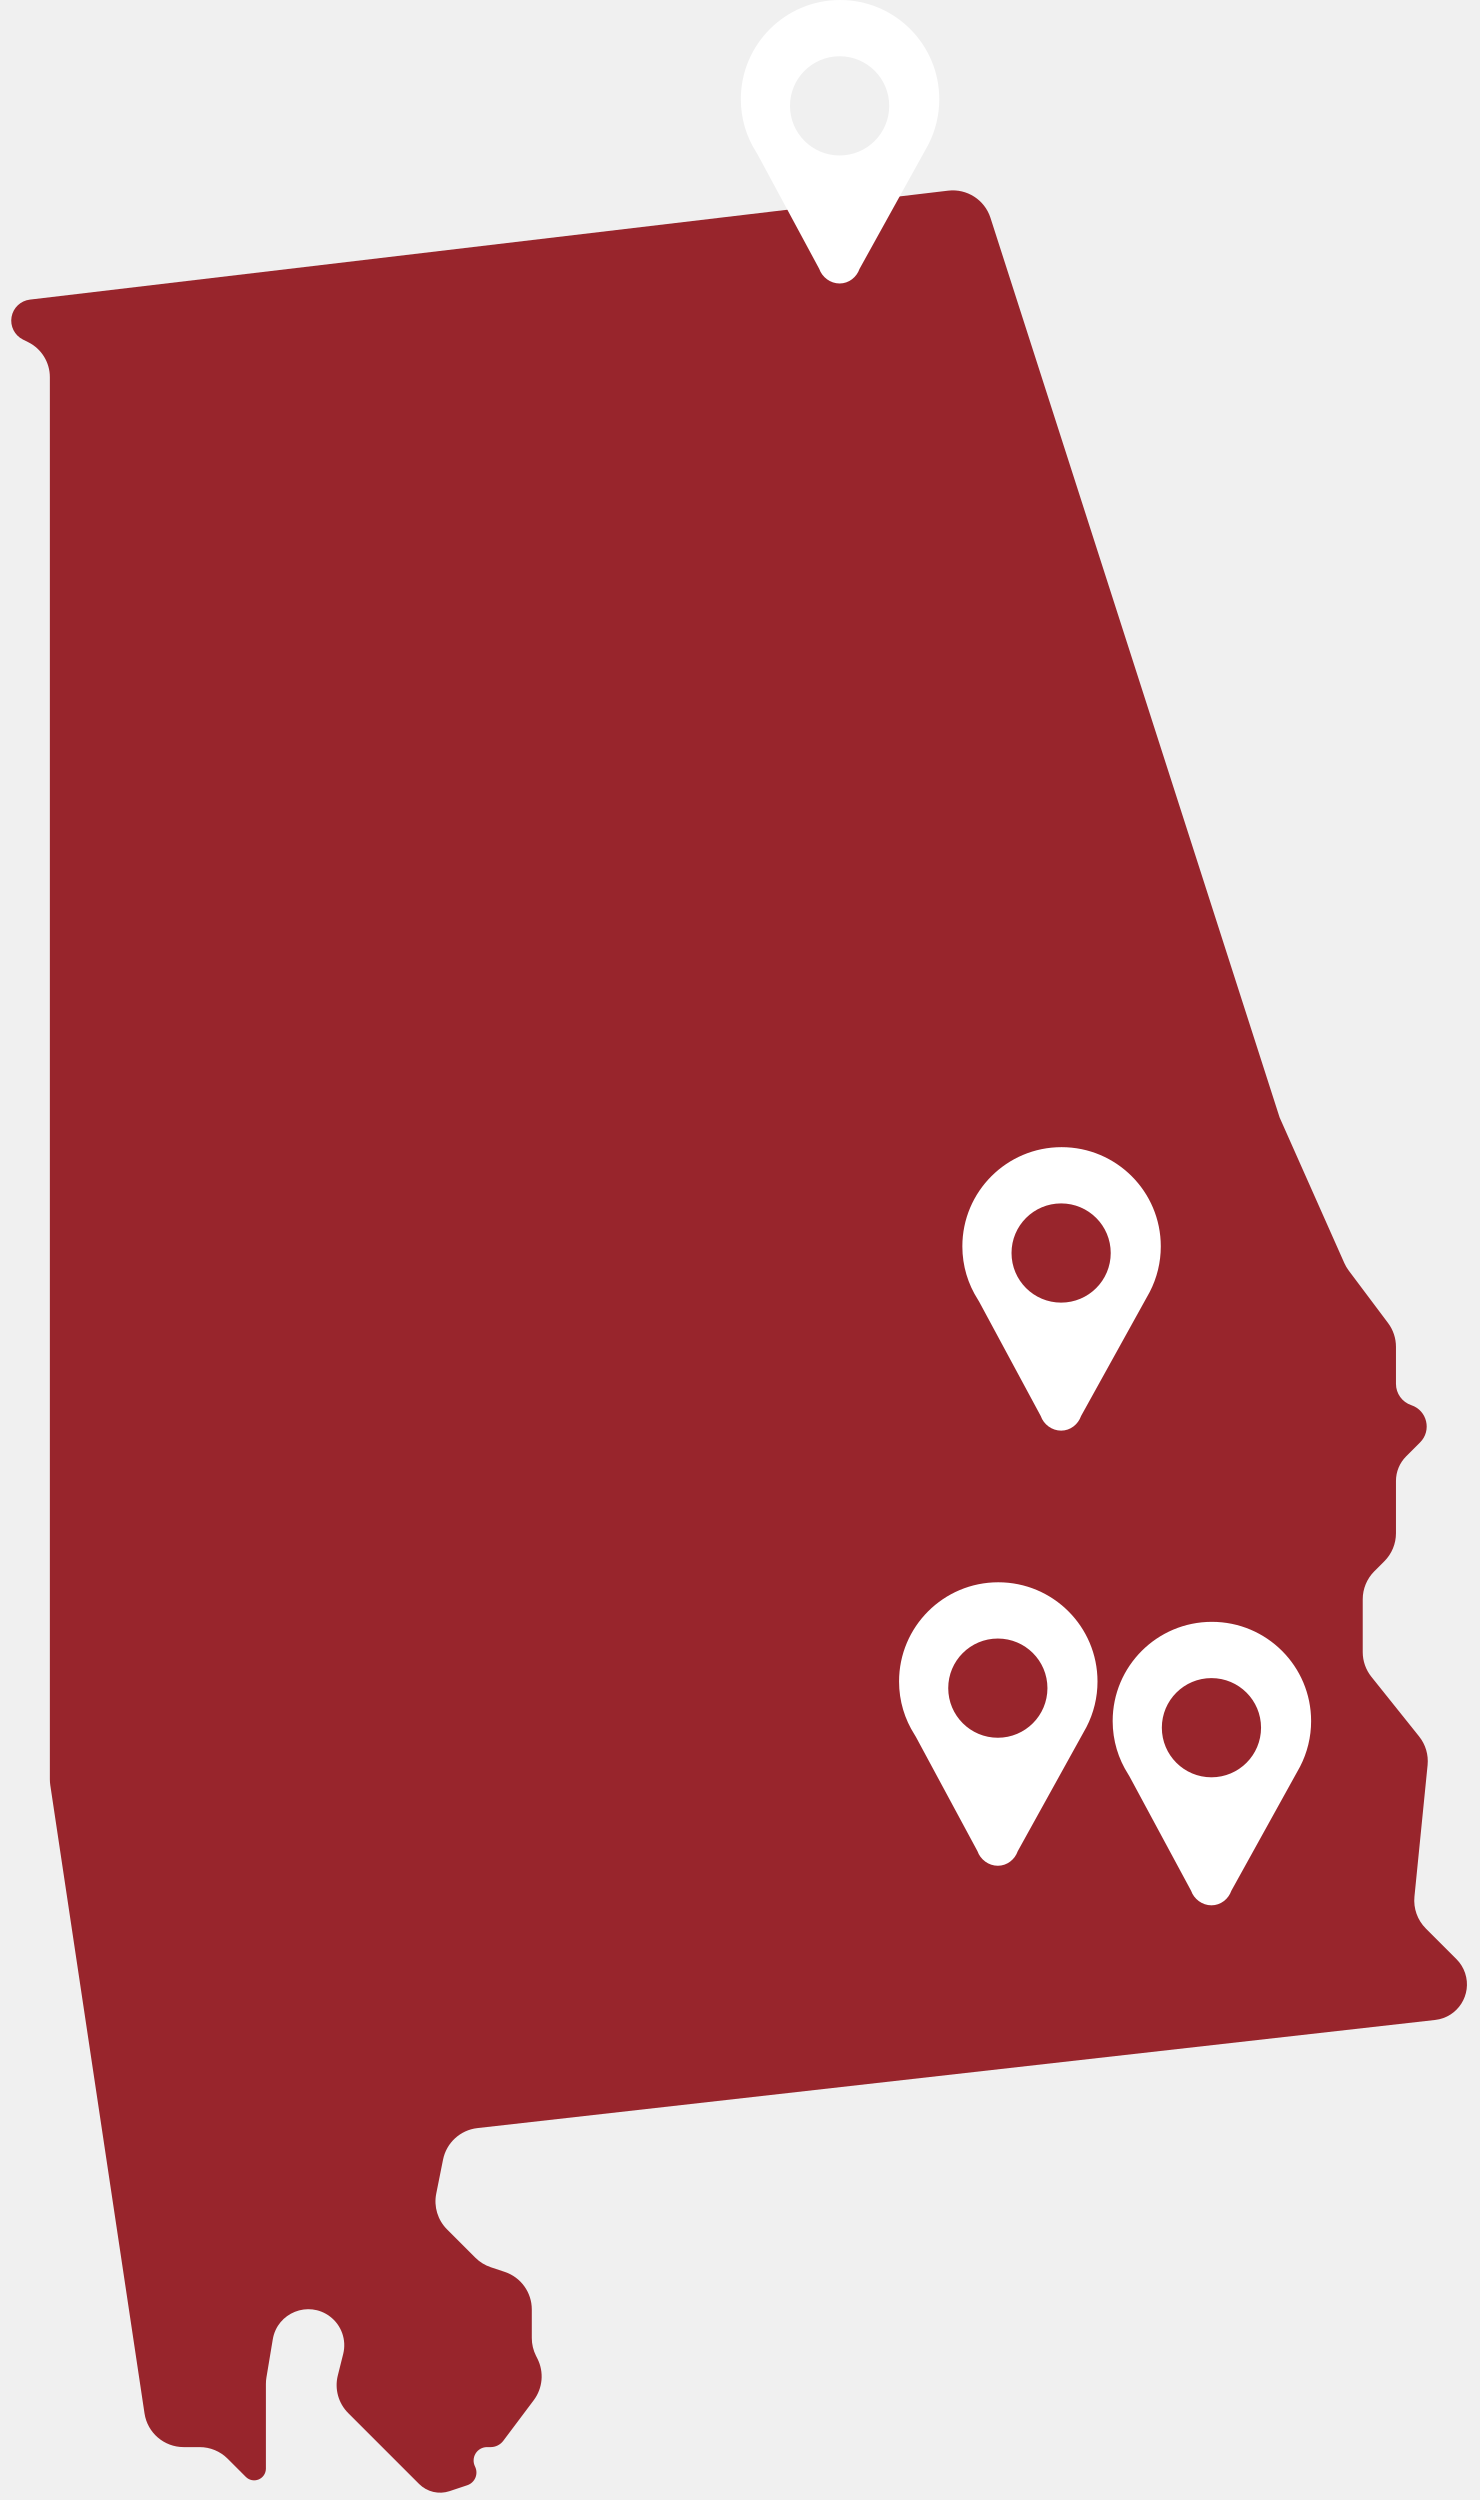
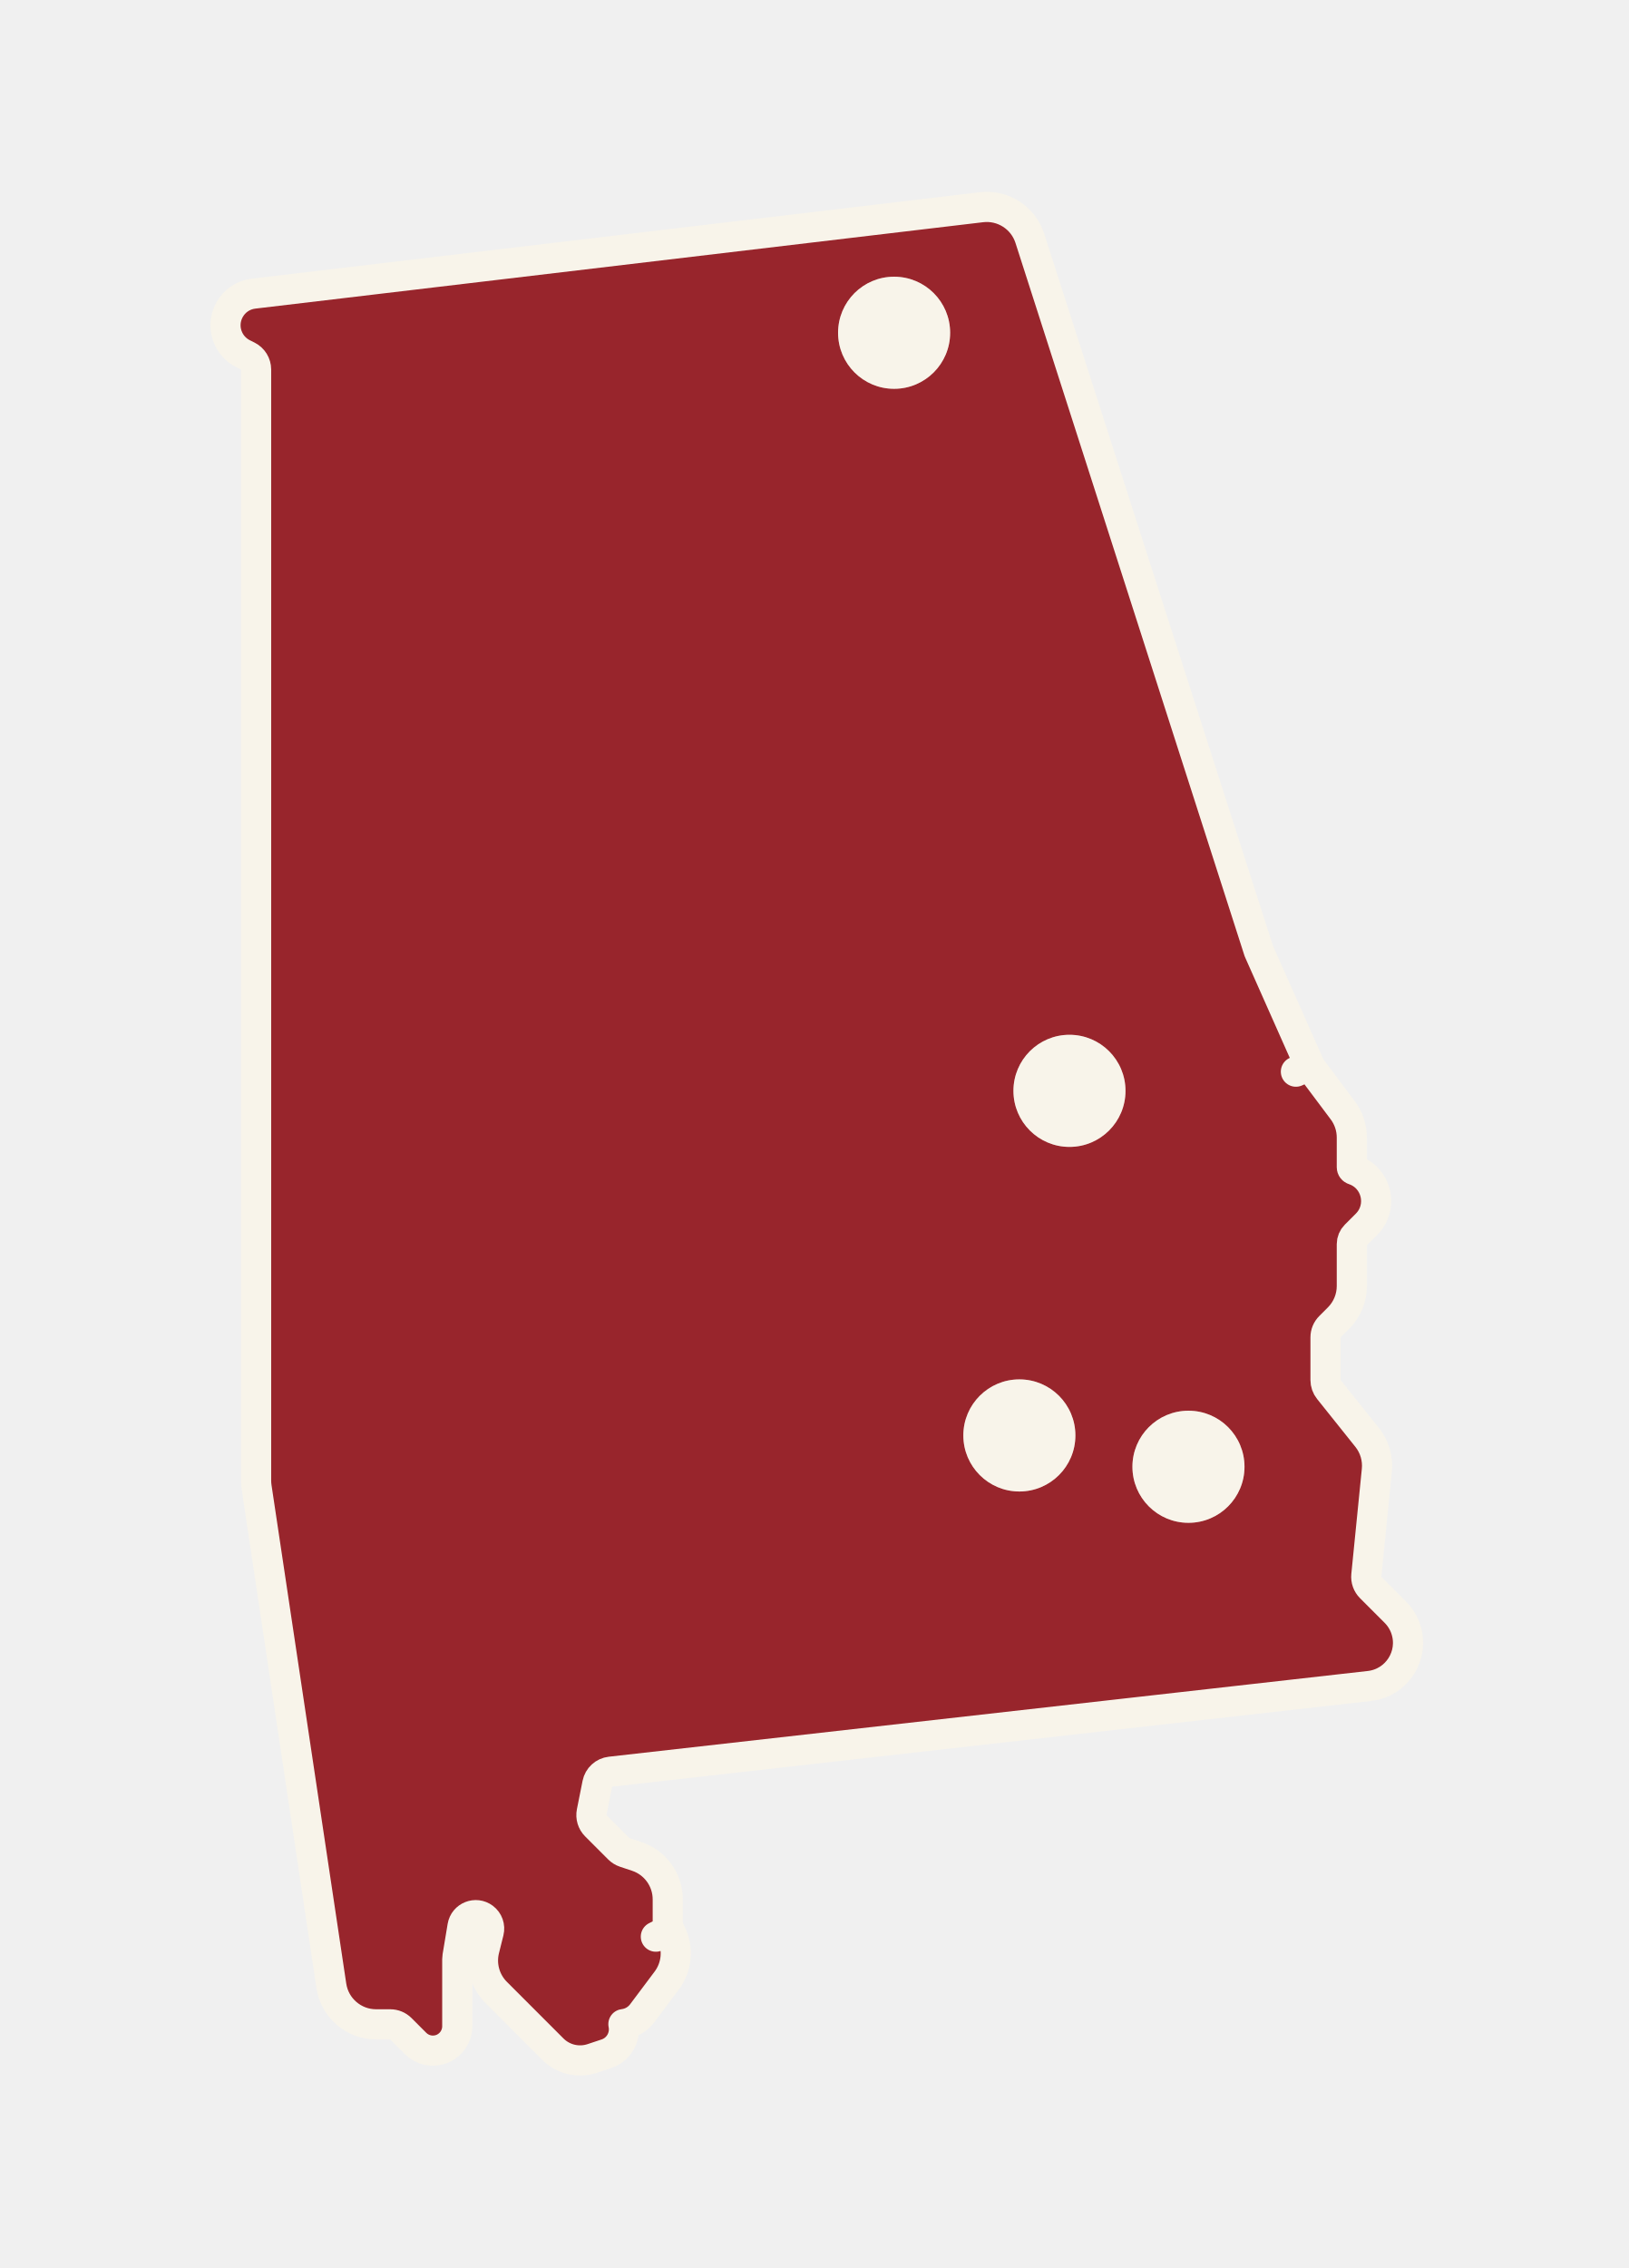
- <svg xmlns="http://www.w3.org/2000/svg" width="187" height="316" fill="none" viewBox="0 0 187 316">
-   <path fill="#98252C" fill-rule="evenodd" d="M3.78 37.87a2.675 2.675 0 0 0-.881 5.049l.674.337a4.937 4.937 0 0 1 2.729 4.416v177.24c0 .248.018.496.055.741l11.91 79.403a5 5 0 0 0 4.944 4.258h2.026a5 5 0 0 1 3.535 1.465l2.302 2.302a1.485 1.485 0 0 0 2.536-1.05v-10.706c0-.275.022-.55.068-.822l.802-4.815c.56-3.364 4.488-4.938 7.216-2.891a4.549 4.549 0 0 1 1.684 4.742l-.682 2.727a5 5 0 0 0 1.316 4.748l2.2 2.2 6.762 6.763a3.751 3.751 0 0 0 3.839.907l2.248-.75a1.695 1.695 0 0 0 .98-2.366 1.696 1.696 0 0 1 1.517-2.454h.466c.624 0 1.212-.294 1.587-.793l3.853-5.137a5 5 0 0 0 .472-5.236l-.191-.382a5.003 5.003 0 0 1-.528-2.236v-3.619a5.001 5.001 0 0 0-3.419-4.744l-1.763-.587a5.004 5.004 0 0 1-1.954-1.208l-3.575-3.576a5 5 0 0 1-1.368-4.516l.86-4.301a5 5 0 0 1 4.342-3.988l121.069-13.67c2.854-.322 4.687-3.192 3.779-5.917a4.53 4.53 0 0 0-1.091-1.765l-3.873-3.873a5.002 5.002 0 0 1-1.44-4.033l1.662-16.621a5.002 5.002 0 0 0-1.07-3.621l-6.034-7.542a5.001 5.001 0 0 1-1.095-3.123v-6.679c0-1.326.527-2.598 1.464-3.536l1.273-1.272a5.004 5.004 0 0 0 1.464-3.536v-6.616c0-1.163.462-2.278 1.284-3.101l1.768-1.768c1.493-1.493.893-4.035-1.11-4.703a2.84 2.84 0 0 1-1.942-2.695v-4.689a5.002 5.002 0 0 0-1-3l-4.962-6.617a4.963 4.963 0 0 1-.569-.969l-8.173-18.39-36.551-113.721a5 5 0 0 0-5.349-3.435L3.779 37.87Z" clip-rule="evenodd" />
-   <path fill="#fff" d="M106.182 0c-6.926 0-12.541 5.615-12.541 12.542 0 2.478.72 4.774 1.96 6.718.06.095.105.188.167.281l7.782 14.445c.365 1.05 1.401 1.847 2.576 1.847 1.176 0 2.154-.797 2.519-1.847l8.679-15.677a12.515 12.515 0 0 0 1.4-5.767C118.724 5.615 113.109 0 106.182 0Zm-.056 7.11a6.27 6.27 0 1 1 .001 12.542 6.27 6.27 0 0 1-.001-12.541ZM134.182 145c-6.926 0-12.541 5.615-12.541 12.542 0 2.478.719 4.774 1.959 6.718.06.095.106.188.168.281l7.782 14.445c.365 1.05 1.401 1.847 2.576 1.847 1.176 0 2.154-.797 2.519-1.847l8.679-15.677a12.515 12.515 0 0 0 1.4-5.767c0-6.927-5.615-12.542-12.542-12.542Zm-.056 7.111a6.27 6.27 0 1 1 0 12.541 6.27 6.27 0 0 1-6.27-6.27 6.27 6.27 0 0 1 6.27-6.271ZM126.182 200c-6.926 0-12.541 5.615-12.541 12.542 0 2.478.719 4.774 1.959 6.718.06.095.106.188.168.281l7.782 14.445c.365 1.05 1.401 1.847 2.576 1.847 1.176 0 2.154-.797 2.519-1.847l8.679-15.677a12.515 12.515 0 0 0 1.4-5.767c0-6.927-5.615-12.542-12.542-12.542Zm-.056 7.111a6.27 6.27 0 1 1 0 12.541 6.27 6.27 0 0 1-6.27-6.27 6.27 6.27 0 0 1 6.27-6.271ZM153.182 205c-6.926 0-12.541 5.615-12.541 12.542 0 2.478.719 4.774 1.959 6.718.06.095.106.188.168.281l7.782 14.445c.365 1.05 1.401 1.847 2.576 1.847 1.176 0 2.154-.797 2.519-1.847l8.679-15.677a12.515 12.515 0 0 0 1.4-5.767c0-6.927-5.615-12.542-12.542-12.542Zm-.056 7.111a6.27 6.27 0 1 1 0 12.541 6.27 6.27 0 0 1-6.27-6.27 6.27 6.27 0 0 1 6.27-6.271Z" />
+ <svg xmlns="http://www.w3.org/2000/svg" width="270" height="376" fill="none" viewBox="0 0 270 376">
+   <path fill="#98252C" stroke="#F8F4EA" stroke-linecap="round" stroke-linejoin="round" stroke-width="5" d="m110.99 319.95-2.236 1.118 2.236-1.118a2.507 2.507 0 0 1-.264-1.118v-3.944a7.499 7.499 0 0 0-5.127-7.115l-2.006-.669a2.506 2.506 0 0 1-.977-.604l-3.819-3.819a2.501 2.501 0 0 1-.683-2.258l.941-4.708a2.5 2.5 0 0 1 2.171-1.994l125.864-14.215c4.544-.513 7.462-5.081 6.016-9.419a7.186 7.186 0 0 0-1.737-2.811l-4.086-4.088a2.502 2.502 0 0 1-.72-2.016l1.743-17.435a7.497 7.497 0 0 0-1.606-5.43l-6.357-7.949a2.502 2.502 0 0 1-.547-1.561v-7.086c0-.663.263-1.299.732-1.767l1.435-1.436a7.497 7.497 0 0 0 2.195-5.302v-6.953c0-.545.217-1.068.602-1.453l1.837-1.837c2.864-2.865 1.712-7.742-2.131-9.023a.451.451 0 0 1-.308-.427v-4.936a7.502 7.502 0 0 0-1.499-4.499l-5.205-6.943a2.5 2.5 0 0 1-.285-.484l-2.284 1.015 2.284-1.015-8.441-18.999L170.764 39.51a7.5 7.5 0 0 0-8.024-5.154L42.052 48.68c-3.63.43-5.733 4.332-4.099 7.602a5.277 5.277 0 0 0 2.36 2.36l.771.386a2.5 2.5 0 0 1 1.382 2.236v184.189c0 .372.028.744.083 1.112l12.394 82.652a7.5 7.5 0 0 0 7.418 6.388h2.348a2.5 2.5 0 0 1 1.767.732l2.447 2.447a4.043 4.043 0 0 0 6.901-2.858V324.79c0-.138.011-.275.034-.411l.836-5.018c.274-1.645 2.194-2.414 3.528-1.413.716.537 1.04 1.45.823 2.318l-.734 2.94a7.5 7.5 0 0 0 1.972 7.121l2.361 2.362 7.023 7.025a6.395 6.395 0 0 0 6.546 1.546l2.334-.778a4.265 4.265 0 0 0 2.826-4.91 4.558 4.558 0 0 0 3.109-1.793l4.073-5.432a7.503 7.503 0 0 0 .708-7.852l-.273-.545Z" />
+   <ellipse cx="148.26" cy="55.167" fill="#F8F4EA" rx="9.292" ry="9.294" />
+   <ellipse cx="148.26" cy="55.167" fill="#F8F4EA" opacity=".3" rx="9.292" ry="9.294" />
+   <ellipse cx="177.338" cy="180.846" fill="#F8F4EA" rx="9.292" ry="9.294" />
+   <ellipse cx="177.338" cy="180.846" fill="#F8F4EA" opacity=".3" rx="9.292" ry="9.294" />
+   <ellipse cx="169.03" cy="237.973" fill="#F8F4EA" rx="9.292" ry="9.294" />
+   <ellipse cx="169.03" cy="237.973" fill="#F8F4EA" opacity=".3" rx="9.292" ry="9.294" />
+   <ellipse cx="197.069" cy="243.167" fill="#F8F4EA" rx="9.292" ry="9.294" />
+   <ellipse cx="197.069" cy="243.167" fill="#F8F4EA" opacity=".3" rx="9.292" ry="9.294" />
</svg>
